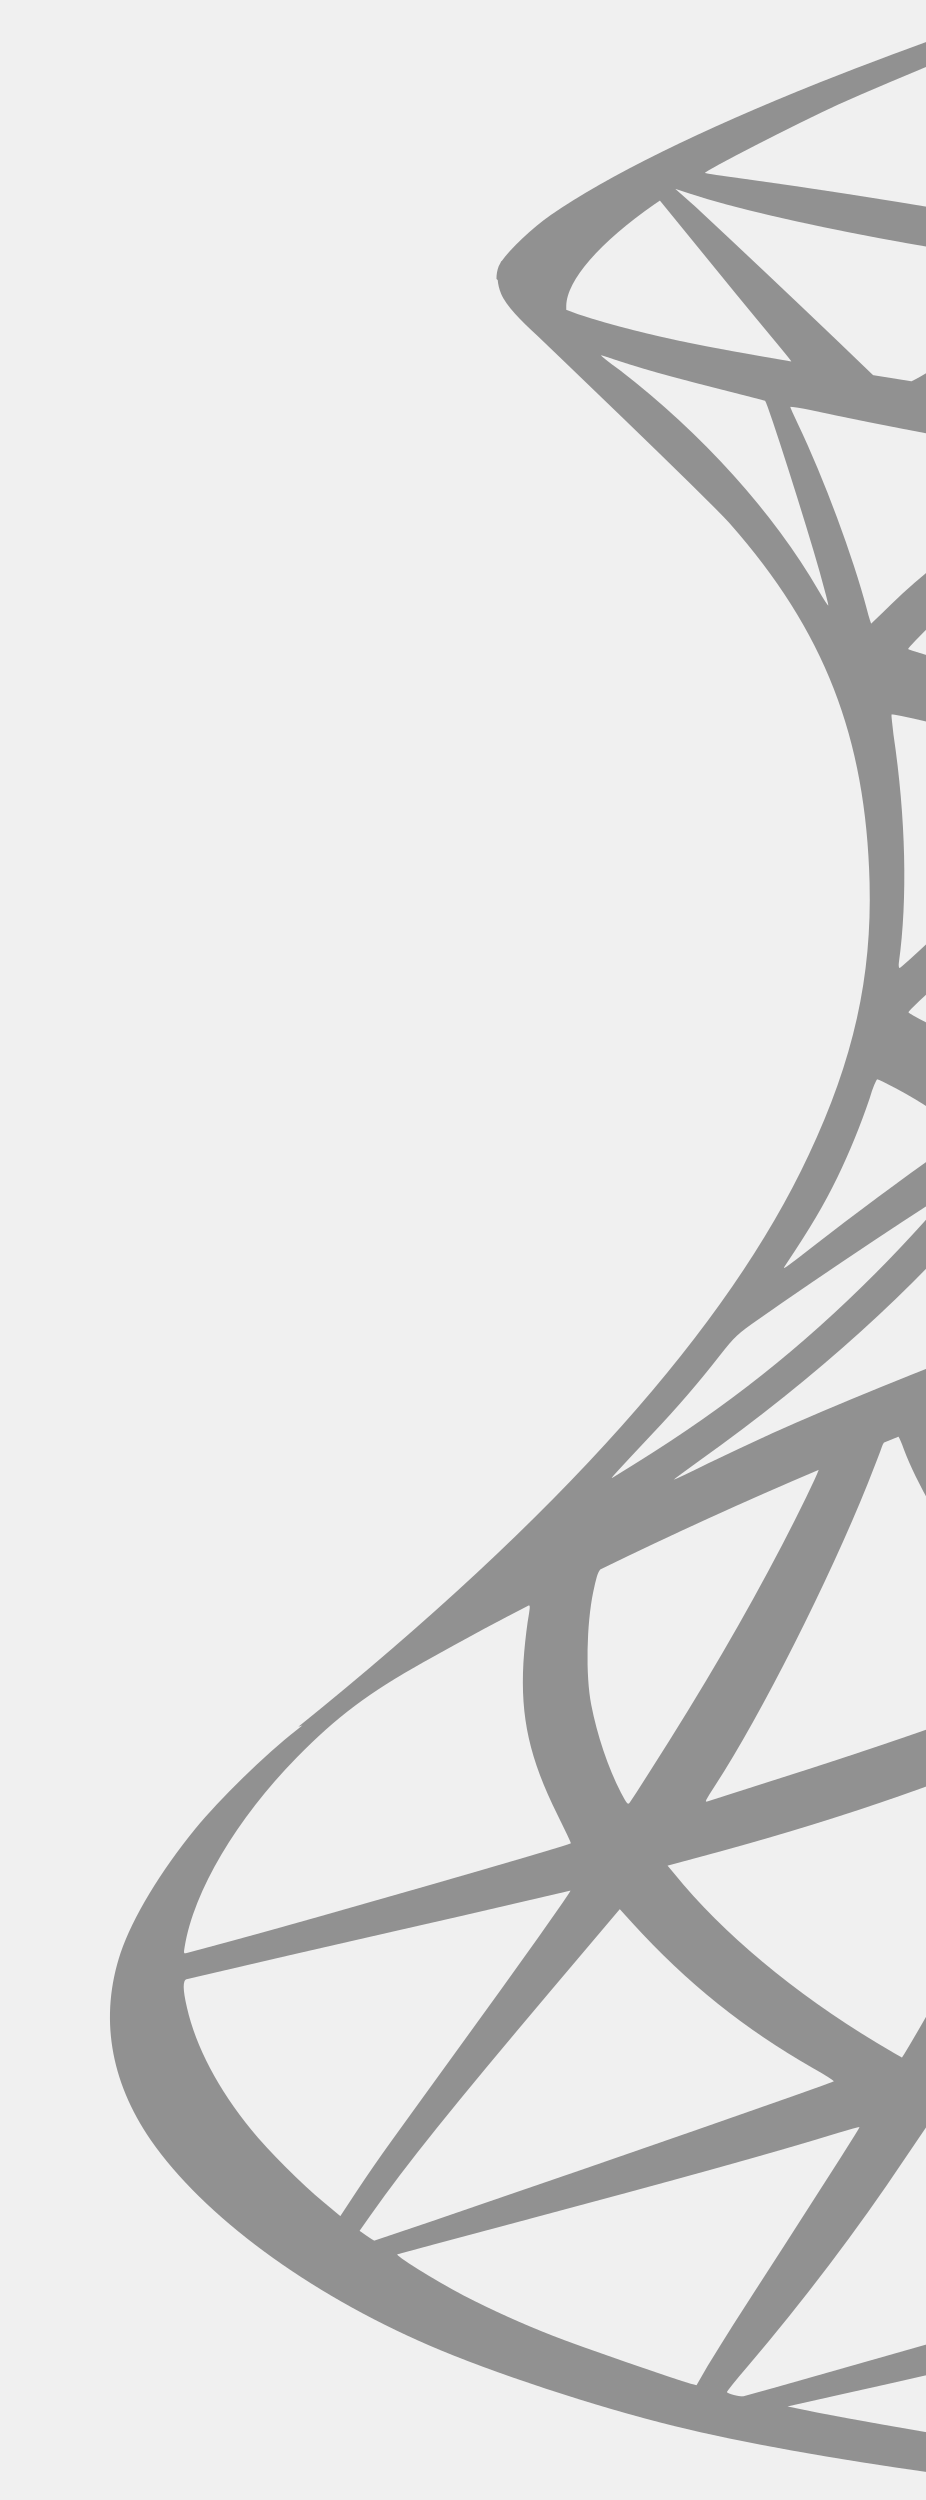
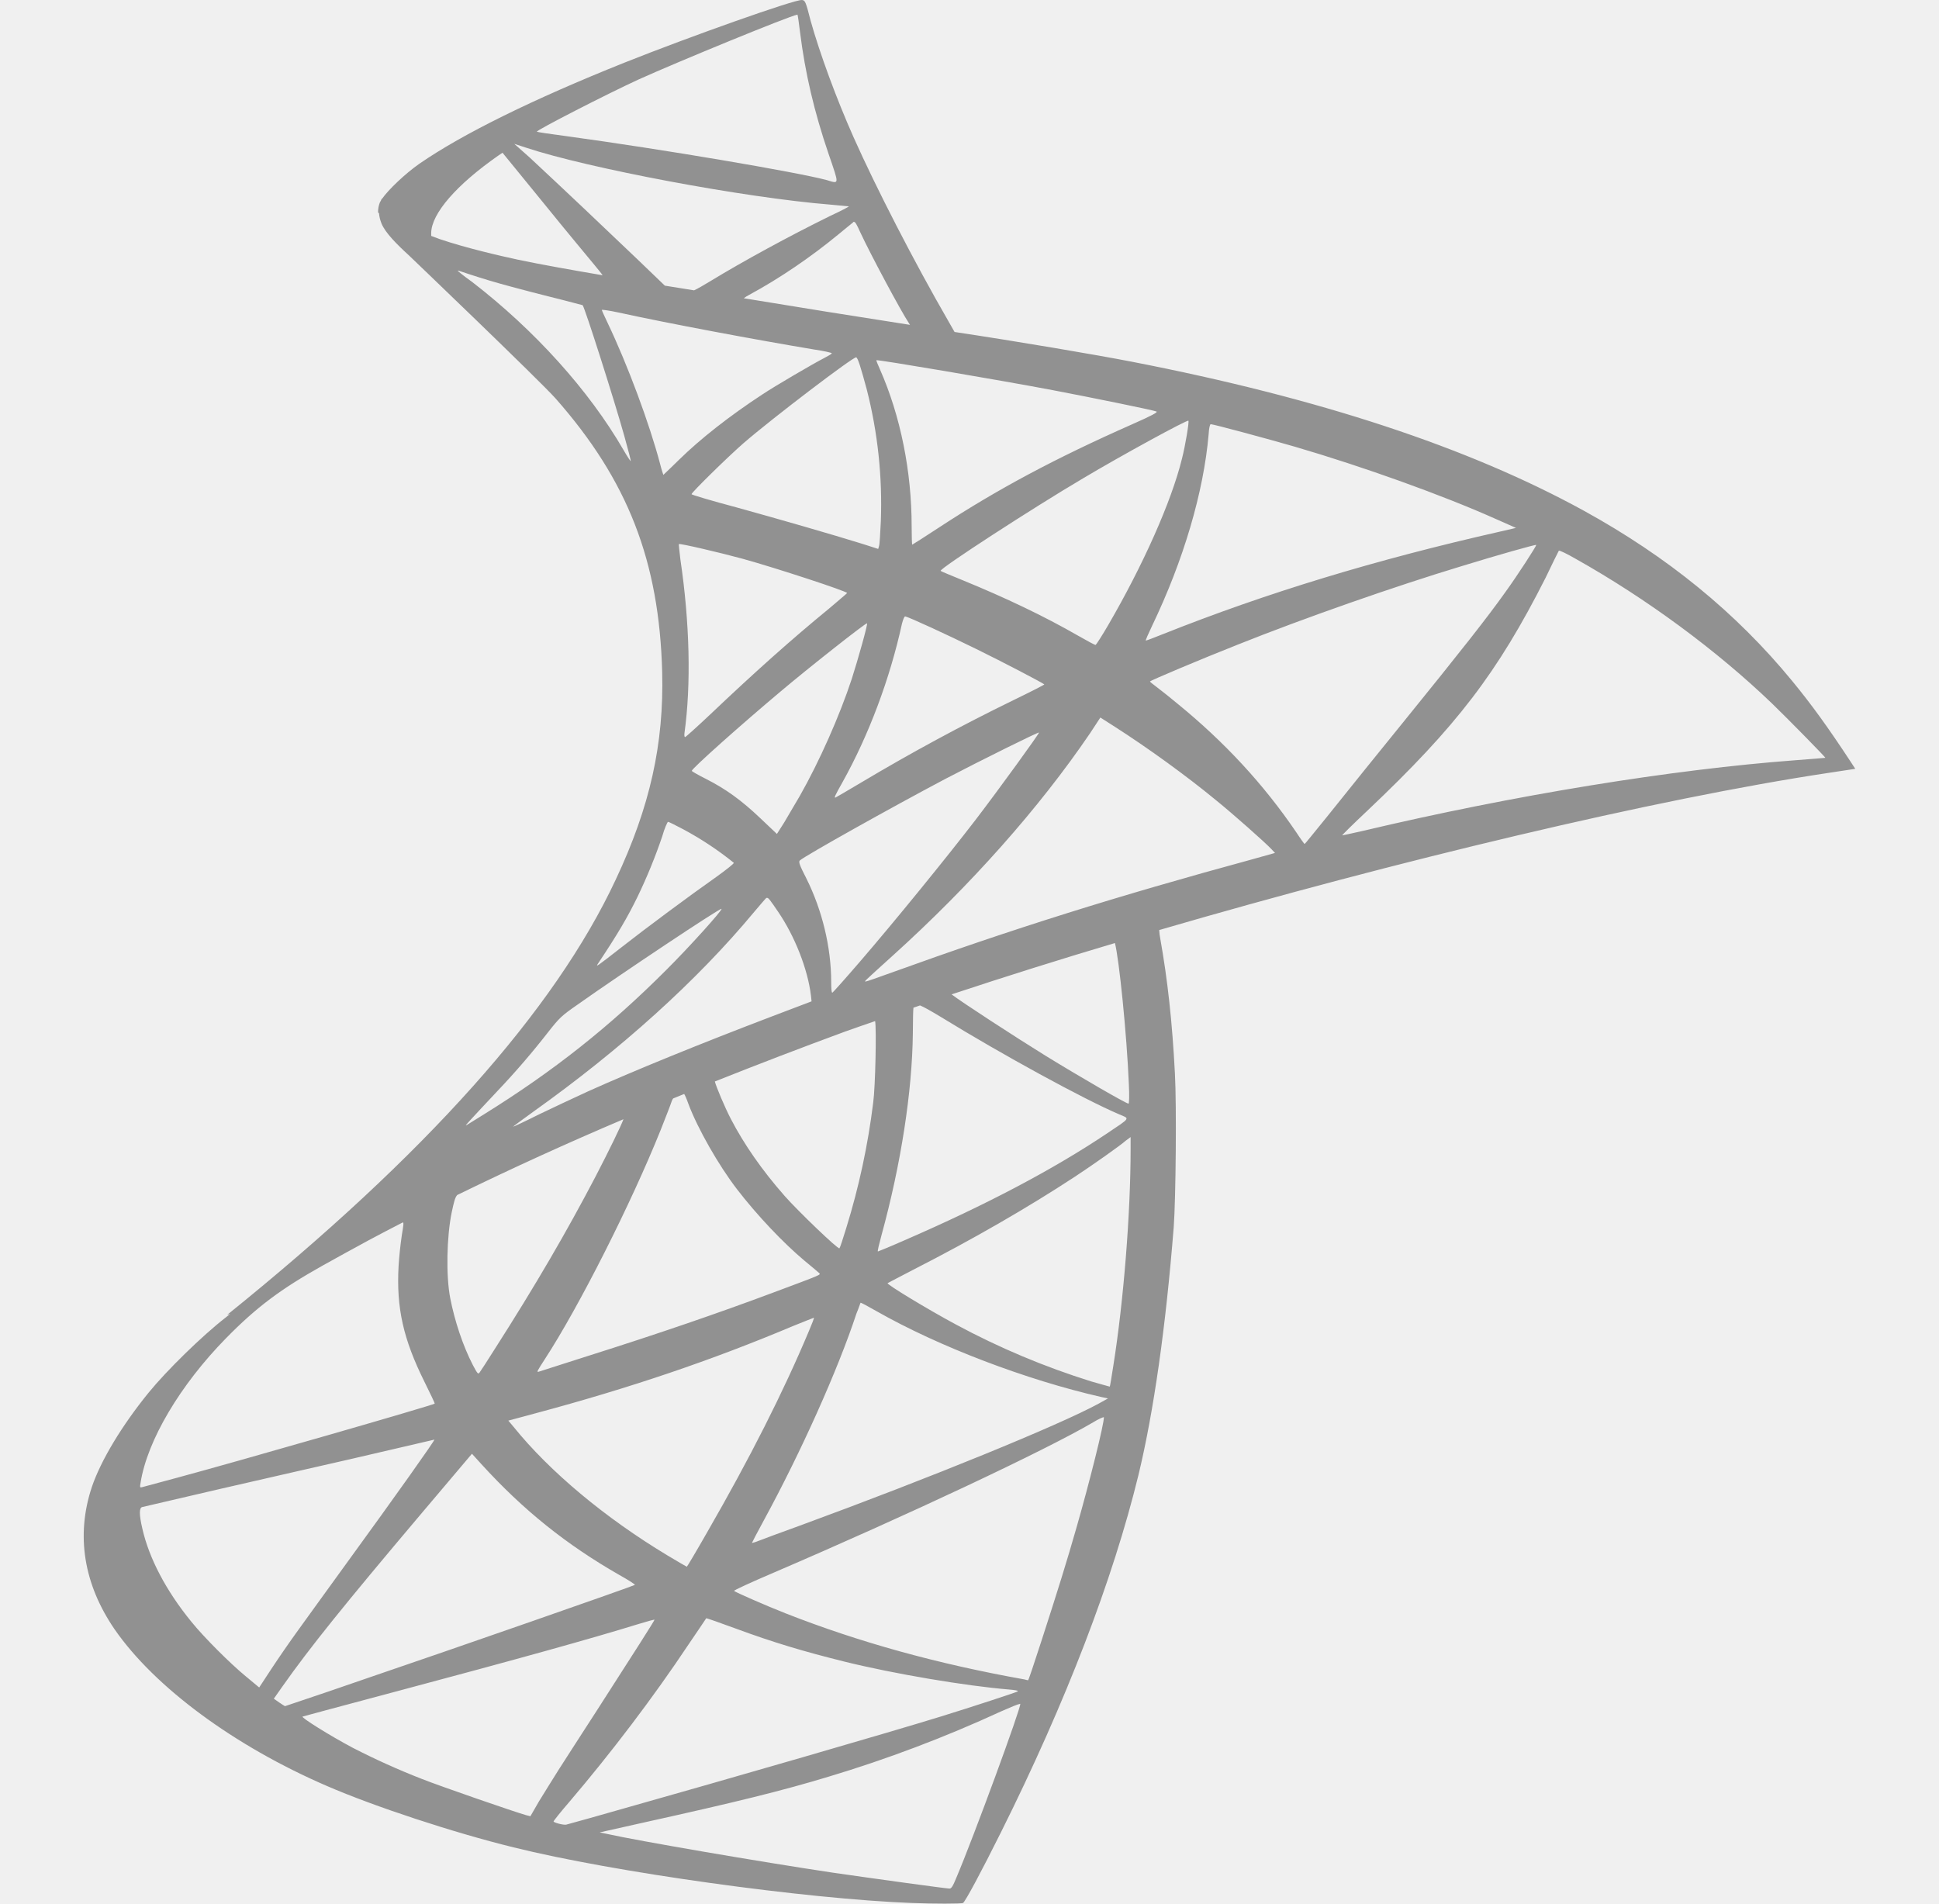
- <svg xmlns="http://www.w3.org/2000/svg" width="20" height="54" viewBox="0 0 20 54" fill="none">
-   <g clip-path="url(#clip0_15_41)">
-     <path d="M22.745 0V0.001C22.562 -0.024 19.606 1.022 17.7 1.782C15.127 2.812 13.13 3.793 11.898 4.643C11.5 4.92 11.015 5.381 10.834 5.643L10.831 5.634C10.819 5.654 10.81 5.675 10.801 5.696C10.792 5.713 10.779 5.732 10.773 5.747C10.739 5.836 10.722 5.93 10.724 6.025L10.751 6.051C10.758 6.138 10.779 6.236 10.823 6.344C10.932 6.605 11.248 6.924 11.606 7.251C11.606 7.251 15.311 10.798 15.761 11.305C17.808 13.627 18.7 15.915 18.783 19.07C18.833 21.097 18.441 22.88 17.467 24.948C15.735 28.658 12.081 32.754 6.444 37.298L6.53 37.27C6.491 37.3 6.441 37.343 6.403 37.372C5.729 37.895 4.729 38.876 4.221 39.498C3.463 40.429 2.865 41.418 2.606 42.179C2.148 43.552 2.373 44.941 3.255 46.224C4.388 47.859 6.644 49.528 9.275 50.663C10.616 51.244 12.871 51.988 14.57 52.404C17.392 53.107 22.854 53.867 25.859 53.981C26.466 54.006 27.282 54.006 27.316 53.981C27.382 53.941 27.849 53.067 28.39 51.98C30.238 48.277 31.57 44.803 32.294 41.835C32.727 40.037 33.068 37.642 33.293 34.806C33.351 34.012 33.376 31.356 33.327 30.457C33.251 28.986 33.119 27.792 32.911 26.624C32.895 26.544 32.885 26.463 32.88 26.382C39.574 24.43 46.961 22.661 51.867 21.924L52.625 21.809L52.508 21.629C51.842 20.615 51.385 19.986 50.835 19.316C49.236 17.371 47.297 15.793 44.924 14.486C41.661 12.695 37.44 11.297 32.095 10.259C31.087 10.063 28.874 9.687 27.076 9.417L26.908 9.122C25.926 7.422 24.844 5.314 24.211 3.892C23.72 2.788 23.253 1.513 22.995 0.597C22.854 0.041 22.838 0.008 22.745 0ZM22.612 0.417H22.621C22.629 0.425 22.662 0.655 22.695 0.924C22.837 2.068 23.095 3.172 23.503 4.366C23.811 5.264 23.811 5.216 23.453 5.109C22.604 4.881 18.8 4.235 16.044 3.859C15.602 3.802 15.228 3.745 15.228 3.736C15.195 3.703 17.217 2.666 18.108 2.257C19.248 1.742 22.379 0.458 22.612 0.417ZM14.586 4.08L14.911 4.186C16.677 4.774 21.113 5.609 23.561 5.805C23.836 5.829 24.069 5.854 24.077 5.854C24.085 5.862 23.853 5.984 23.553 6.123C22.371 6.704 21.071 7.414 20.172 7.962C19.968 8.087 19.781 8.193 19.688 8.236L18.858 8.103L18.074 7.349C17.062 6.381 16.044 5.419 15.019 4.463L14.586 4.08ZM14.254 4.333L15.427 5.772C16.069 6.565 16.718 7.341 16.859 7.513C16.984 7.665 17.075 7.776 17.093 7.808C16.261 7.666 15.371 7.51 14.686 7.365C14.187 7.258 13.23 7.038 12.48 6.785C12.403 6.755 12.315 6.723 12.231 6.692V6.606C12.24 6.057 12.947 5.24 14.145 4.406L14.254 4.333ZM24.211 6.294C24.218 6.291 24.223 6.291 24.228 6.295C24.261 6.295 24.302 6.368 24.401 6.588C24.685 7.201 25.568 8.853 25.785 9.172L25.812 9.215C24.239 8.971 22.666 8.719 21.096 8.46C21.146 8.424 21.2 8.391 21.255 8.362C22.13 7.888 23.012 7.284 23.795 6.638C23.986 6.483 24.16 6.336 24.194 6.312C24.198 6.304 24.204 6.298 24.211 6.294ZM12.979 7.675C12.988 7.668 13.121 7.717 13.296 7.774C13.695 7.906 14.097 8.025 14.503 8.133C14.868 8.232 15.235 8.327 15.602 8.419C16.101 8.542 16.518 8.657 16.526 8.657C16.585 8.714 17.425 11.354 17.709 12.368C17.817 12.752 17.9 13.079 17.892 13.079C17.884 13.087 17.792 12.948 17.683 12.76C16.709 11.077 15.169 9.368 13.387 7.994C13.154 7.831 12.979 7.684 12.979 7.675H12.979ZM17.067 8.78C17.067 8.796 17.067 8.788 17.076 8.788C17.118 8.788 17.301 8.812 17.526 8.861C18.941 9.172 21.48 9.646 23.103 9.916C23.378 9.957 23.594 10.006 23.594 10.022C23.594 10.039 23.495 10.096 23.37 10.161C23.095 10.3 21.988 10.946 21.621 11.191C20.697 11.796 19.865 12.449 19.265 13.038C19.117 13.184 18.967 13.328 18.816 13.471C18.816 13.471 18.766 13.332 18.724 13.16C18.424 12.024 17.8 10.341 17.233 9.155C17.142 8.967 17.067 8.796 17.067 8.78ZM24.286 10.136C24.335 10.153 24.419 10.431 24.585 11.044C24.898 12.267 25.032 13.527 24.985 14.787C24.968 15.13 24.951 15.45 24.934 15.491L24.91 15.571L24.477 15.432C23.586 15.155 22.138 14.738 20.898 14.395C20.19 14.207 19.615 14.035 19.615 14.019C19.615 13.97 20.648 12.956 21.089 12.572C21.93 11.845 24.21 10.112 24.286 10.136ZM24.86 10.218C24.884 10.194 28.307 10.773 29.864 11.068C31.022 11.289 32.703 11.632 32.803 11.673C32.853 11.69 32.678 11.787 32.12 12.033C29.922 13.005 28.29 13.88 26.666 14.943C26.242 15.221 25.884 15.45 25.876 15.45C25.867 15.45 25.859 15.212 25.859 14.926C25.859 13.373 25.544 11.804 24.96 10.48C24.902 10.349 24.851 10.226 24.86 10.218ZM33.709 11.934C33.734 11.959 33.626 12.622 33.526 13.014C33.226 14.232 32.419 16.039 31.429 17.739C31.254 18.041 31.095 18.286 31.078 18.294C31.062 18.302 30.839 18.179 30.58 18.032C29.614 17.476 28.515 16.954 27.316 16.463C26.983 16.324 26.691 16.21 26.683 16.193C26.625 16.144 29.306 14.403 30.721 13.569C31.845 12.899 33.677 11.902 33.709 11.934ZM34.343 12.033C34.418 12.033 35.933 12.441 36.724 12.67C38.68 13.242 40.928 14.052 42.393 14.706L43.001 14.975L42.577 15.073C38.998 15.882 35.933 16.815 32.977 17.992C32.735 18.09 32.519 18.171 32.502 18.171C32.486 18.171 32.57 17.984 32.678 17.755C33.569 15.899 34.142 13.962 34.284 12.31C34.292 12.155 34.318 12.033 34.343 12.033ZM19.257 15.433C19.282 15.409 20.439 15.679 21.064 15.85C22.013 16.112 24.028 16.774 24.028 16.822C24.028 16.831 23.802 17.019 23.536 17.247C22.445 18.139 21.396 19.079 20.139 20.272C19.765 20.624 19.449 20.909 19.432 20.909C19.415 20.909 19.407 20.861 19.415 20.796C19.606 19.422 19.565 17.657 19.299 15.867C19.273 15.638 19.249 15.441 19.257 15.433ZM43.575 15.458C43.592 15.474 43.043 16.324 42.692 16.806C42.193 17.509 41.461 18.441 39.804 20.485C39.074 21.384 38.347 22.286 37.623 23.19C37.29 23.599 37.015 23.942 37.006 23.942C36.998 23.942 36.89 23.795 36.773 23.615C35.841 22.242 34.725 21.041 33.401 19.962C33.2 19.794 32.995 19.63 32.786 19.471C32.694 19.405 32.619 19.34 32.619 19.332C32.619 19.308 34.034 18.711 35.108 18.286C36.99 17.534 39.553 16.635 41.477 16.054C42.484 15.744 43.559 15.441 43.575 15.458ZM44.217 15.621C44.25 15.613 44.45 15.711 44.691 15.85C46.714 16.986 48.696 18.45 50.261 19.953C50.702 20.379 51.792 21.489 51.776 21.497C51.776 21.497 51.393 21.531 50.943 21.564C47.438 21.825 42.951 22.552 38.639 23.574C38.347 23.639 38.089 23.697 38.072 23.697C38.056 23.697 38.38 23.378 38.788 22.994C41.319 20.599 42.476 19.087 43.841 16.389C44.033 15.989 44.2 15.646 44.217 15.621ZM25.676 17.485C25.792 17.509 26.874 18.008 27.69 18.409C28.44 18.776 29.564 19.364 29.622 19.414C29.631 19.422 29.231 19.626 28.74 19.864C27.272 20.58 25.836 21.357 24.435 22.193C24.035 22.43 23.703 22.626 23.695 22.626C23.661 22.626 23.67 22.593 23.894 22.193C24.644 20.853 25.244 19.251 25.585 17.689C25.618 17.567 25.651 17.485 25.676 17.485ZM24.593 17.681C24.619 17.705 24.336 18.711 24.16 19.259C23.819 20.296 23.245 21.596 22.687 22.577C22.553 22.806 22.354 23.142 22.245 23.329L22.037 23.656L21.572 23.215C21.03 22.7 20.589 22.381 20.023 22.094C19.798 21.98 19.623 21.882 19.623 21.866C19.623 21.8 21.047 20.534 22.138 19.618C22.92 18.956 24.569 17.656 24.593 17.681ZM31.212 20.354L31.621 20.615C32.553 21.212 33.651 22.005 34.492 22.699C34.967 23.083 35.882 23.893 36.066 24.089L36.166 24.195L35.491 24.384C31.678 25.422 28.731 26.345 25.293 27.588C24.909 27.727 24.585 27.841 24.56 27.841C24.51 27.841 24.468 27.881 25.326 27.105C27.524 25.119 29.473 22.929 30.922 20.796L31.212 20.354ZM29.472 20.779C29.489 20.796 28.349 22.372 27.666 23.264C26.85 24.326 25.401 26.108 24.401 27.269C23.985 27.751 23.628 28.151 23.611 28.159C23.586 28.168 23.577 28.045 23.577 27.857C23.577 26.868 23.32 25.814 22.87 24.915C22.679 24.539 22.646 24.449 22.688 24.408C22.846 24.269 25.268 22.913 26.799 22.103C27.832 21.563 29.448 20.763 29.472 20.779ZM18.949 23.313C18.974 23.313 19.165 23.411 19.382 23.525C19.889 23.797 20.368 24.114 20.814 24.474C20.831 24.49 20.614 24.662 20.331 24.866C19.54 25.422 18.342 26.313 17.642 26.861C16.909 27.433 16.884 27.449 16.967 27.326C17.517 26.501 17.792 26.035 18.084 25.438C18.352 24.883 18.585 24.312 18.783 23.729C18.849 23.493 18.932 23.313 18.949 23.313ZM21.755 25.47C21.797 25.462 21.846 25.536 22.071 25.863C22.545 26.558 22.912 27.49 23.003 28.242L23.02 28.405L21.88 28.838C19.84 29.615 17.958 30.383 16.685 30.956C16.219 31.17 15.756 31.388 15.294 31.609C14.886 31.814 14.553 31.969 14.553 31.961C14.553 31.953 14.811 31.765 15.127 31.536C17.617 29.762 19.773 27.817 21.389 25.872C21.563 25.667 21.721 25.479 21.738 25.471L21.755 25.47ZM20.465 25.781V25.782C20.498 25.814 19.549 26.868 18.899 27.514C17.292 29.124 15.702 30.383 13.729 31.609C13.479 31.765 13.255 31.904 13.23 31.919C13.172 31.952 13.246 31.87 14.112 30.947C14.62 30.412 15.101 29.853 15.553 29.272C15.869 28.871 15.927 28.814 16.385 28.496C17.609 27.629 20.432 25.748 20.465 25.781ZM31.625 26.751C31.743 27.197 31.96 29.335 32.02 30.751C32.037 31.086 32.028 31.307 32.011 31.307C31.945 31.307 30.604 30.531 29.648 29.942C28.818 29.429 27.25 28.409 26.992 28.207C28.529 27.698 30.073 27.212 31.625 26.751ZM26.097 28.52C26.206 28.566 26.369 28.655 26.7 28.855C28.415 29.91 30.747 31.185 31.746 31.61C32.053 31.741 32.086 31.691 31.379 32.166C29.864 33.179 27.974 34.176 25.66 35.181C25.251 35.361 24.91 35.5 24.902 35.5C24.884 35.5 24.935 35.295 25.001 35.05C25.559 33.015 25.876 30.956 25.893 29.305C25.897 28.892 25.899 28.689 25.91 28.585L26.097 28.52ZM24.823 28.965C24.863 29.166 24.832 30.807 24.768 31.282C24.619 32.487 24.363 33.677 24.003 34.838C23.911 35.141 23.827 35.395 23.811 35.41C23.777 35.451 22.637 34.356 22.262 33.931C21.613 33.195 21.105 32.46 20.731 31.741C20.557 31.407 20.306 30.81 20.277 30.678C21.502 30.19 22.732 29.719 23.969 29.263C24.234 29.165 24.546 29.063 24.823 28.965ZM19.407 31.032C19.427 31.061 19.477 31.17 19.524 31.307C19.79 32.018 20.389 33.064 20.905 33.734C21.471 34.47 22.213 35.255 22.829 35.77C23.029 35.933 23.211 36.089 23.237 36.113C23.286 36.163 23.303 36.154 21.946 36.661C20.373 37.25 18.658 37.838 16.693 38.459C16.223 38.608 15.754 38.758 15.286 38.909C15.21 38.934 15.237 38.892 15.453 38.557C16.427 37.062 17.908 34.128 18.741 32.051C18.883 31.691 19.024 31.331 19.049 31.25C19.061 31.209 19.077 31.186 19.093 31.16L19.407 31.032ZM17.684 31.749C17.627 31.914 17.266 32.657 16.893 33.374C16.085 34.92 15.203 36.44 14.021 38.288C13.82 38.606 13.63 38.901 13.604 38.933C13.563 38.99 13.546 38.974 13.412 38.721C13.129 38.173 12.897 37.471 12.771 36.825C12.646 36.187 12.671 35.075 12.813 34.389C12.878 34.086 12.906 33.972 12.968 33.899C14.52 33.141 16.093 32.424 17.684 31.749V31.749ZM32.07 32.255V32.598C32.07 34.421 31.87 36.922 31.578 38.745C31.529 39.064 31.487 39.326 31.479 39.334C31.479 39.334 31.237 39.269 30.954 39.187C29.628 38.773 28.345 38.234 27.125 37.577C26.317 37.144 25.144 36.432 25.177 36.399C25.185 36.391 25.535 36.212 25.942 35.999C27.574 35.165 29.139 34.266 30.497 33.374C31.005 33.04 31.77 32.501 31.936 32.354L32.07 32.255ZM11.424 34.676C11.456 34.677 11.446 34.744 11.397 35.035C11.356 35.325 11.325 35.616 11.306 35.908C11.239 37.102 11.439 37.986 12.039 39.195C12.205 39.53 12.338 39.808 12.33 39.816C12.272 39.865 6.76 41.451 5.029 41.917C4.513 42.056 4.063 42.178 4.03 42.186C3.971 42.203 3.963 42.195 3.988 42.056C4.18 40.854 5.112 39.285 6.411 37.961C7.277 37.078 7.968 36.563 9.15 35.901C9.545 35.68 10.037 35.41 10.463 35.179C10.78 35.01 11.101 34.842 11.424 34.676ZM24.41 36.955H24.41C24.419 36.947 24.618 37.053 24.86 37.192C26.641 38.206 29.122 39.146 31.237 39.628L31.428 39.669L31.162 39.817C30.055 40.421 26.416 41.909 22.695 43.274C22.154 43.47 21.622 43.666 21.522 43.707C21.422 43.748 21.33 43.773 21.33 43.764C21.33 43.756 21.48 43.47 21.671 43.118C22.712 41.205 23.761 38.876 24.294 37.258C24.361 37.103 24.401 36.964 24.41 36.955ZM23.086 37.38H23.087C23.096 37.388 23.029 37.56 22.945 37.757C22.221 39.481 21.272 41.361 20.056 43.47C19.748 44.01 19.49 44.443 19.482 44.443C19.474 44.443 19.224 44.295 18.923 44.116C17.159 43.053 15.593 41.745 14.57 40.478L14.419 40.298L15.177 40.094C17.891 39.367 20.198 38.582 22.487 37.618C22.812 37.487 23.078 37.38 23.086 37.38ZM31.312 40.2C31.32 40.389 30.896 42.072 30.546 43.29C30.255 44.312 30.005 45.113 29.547 46.527C29.347 47.149 29.173 47.663 29.164 47.663C29.155 47.663 29.106 47.655 29.056 47.639C26.583 47.198 24.369 46.584 22.287 45.767C21.705 45.538 20.872 45.17 20.822 45.129C20.806 45.113 21.305 44.884 21.938 44.614C25.726 42.988 29.655 41.14 31.005 40.348C31.163 40.249 31.287 40.2 31.312 40.2ZM12.322 40.837C12.339 40.854 11.281 42.35 9.8 44.386C9.283 45.097 8.684 45.93 8.459 46.24C8.199 46.6 7.946 46.966 7.701 47.336L7.351 47.868L6.977 47.556C6.536 47.196 5.77 46.429 5.429 46.004C4.713 45.129 4.229 44.205 4.038 43.363C3.946 42.971 3.946 42.775 4.03 42.751C5.505 42.405 6.982 42.064 8.46 41.728C9.454 41.504 10.447 41.275 11.44 41.042C11.922 40.928 12.314 40.837 12.322 40.837ZM13.387 41.238L13.654 41.532C14.853 42.849 16.076 43.821 17.558 44.671C17.825 44.819 18.025 44.949 18.008 44.958C17.95 44.998 12.863 46.772 10.507 47.573C9.701 47.853 8.894 48.128 8.084 48.398C8.076 48.398 8.001 48.349 7.918 48.292L7.767 48.186L8.009 47.842C8.791 46.731 9.774 45.513 11.914 42.979L13.387 41.238ZM20.032 45.905C20.04 45.897 20.405 46.027 20.856 46.192C21.938 46.592 22.795 46.846 23.944 47.132C25.359 47.483 27.408 47.826 28.615 47.925C28.799 47.941 28.898 47.957 28.865 47.981C28.806 48.014 27.582 48.415 26.683 48.693C25.251 49.135 20.881 50.401 17.317 51.407C16.899 51.527 16.48 51.644 16.06 51.759C15.977 51.775 15.702 51.7 15.702 51.668C15.702 51.652 15.902 51.399 16.143 51.121C17.342 49.715 18.533 48.145 19.524 46.657C19.799 46.248 20.032 45.913 20.032 45.905ZM18.566 45.946H18.566C18.575 45.955 17.983 46.886 16.951 48.488C16.51 49.167 16.018 49.936 15.844 50.205C15.677 50.467 15.427 50.876 15.285 51.104L15.045 51.521L14.92 51.489C14.62 51.406 12.513 50.679 11.955 50.458C11.294 50.2 10.647 49.908 10.016 49.584C9.35 49.232 8.518 48.709 8.584 48.693C8.601 48.684 9.741 48.382 11.115 48.014C14.761 47.042 16.784 46.478 18.108 46.069C18.349 45.995 18.557 45.938 18.566 45.946ZM28.931 48.333H28.94C28.973 48.415 27.624 52.093 27.132 53.253C27.025 53.515 26.983 53.581 26.924 53.572C26.782 53.564 24.827 53.295 23.636 53.123C21.563 52.813 18.082 52.216 17.209 52.02L17.01 51.979L18.25 51.701C20.914 51.112 22.196 50.794 23.495 50.401C25.172 49.898 26.811 49.277 28.399 48.545C28.657 48.431 28.872 48.341 28.931 48.333V48.333Z" fill="#919191" />
+ <svg xmlns="http://www.w3.org/2000/svg" width="55" height="54" viewBox="0 0 55 54" fill="none">
+   <g clip-path="url(#clip0_108_59)">
+     <path d="M22.745 0V0.001C22.562 -0.024 19.606 1.022 17.7 1.782C15.127 2.812 13.13 3.793 11.898 4.643C11.5 4.92 11.015 5.381 10.834 5.643L10.831 5.634C10.819 5.654 10.81 5.675 10.802 5.696C10.792 5.713 10.779 5.732 10.773 5.747C10.739 5.836 10.722 5.93 10.724 6.025L10.751 6.051C10.758 6.138 10.779 6.236 10.823 6.344C10.932 6.605 11.248 6.924 11.606 7.251C11.606 7.251 15.311 10.798 15.761 11.305C17.808 13.627 18.7 15.915 18.783 19.07C18.833 21.097 18.441 22.88 17.467 24.948C15.735 28.658 12.081 32.754 6.444 37.298L6.53 37.27C6.491 37.3 6.441 37.343 6.403 37.372C5.729 37.895 4.729 38.876 4.221 39.498C3.463 40.429 2.865 41.418 2.606 42.179C2.148 43.552 2.373 44.941 3.255 46.224C4.388 47.859 6.644 49.528 9.275 50.663C10.616 51.244 12.871 51.988 14.57 52.404C17.392 53.107 22.854 53.867 25.859 53.981C26.467 54.006 27.282 54.006 27.316 53.981C27.382 53.941 27.849 53.067 28.39 51.98C30.238 48.277 31.57 44.803 32.294 41.835C32.727 40.037 33.068 37.642 33.293 34.806C33.352 34.012 33.376 31.356 33.327 30.457C33.251 28.986 33.119 27.792 32.911 26.624C32.895 26.544 32.885 26.463 32.881 26.382C39.574 24.43 46.961 22.661 51.867 21.924L52.625 21.809L52.508 21.629C51.842 20.615 51.385 19.986 50.835 19.316C49.237 17.371 47.297 15.793 44.924 14.486C41.661 12.695 37.44 11.297 32.095 10.259C31.087 10.063 28.874 9.687 27.076 9.417L26.908 9.122C25.926 7.422 24.844 5.314 24.211 3.892C23.72 2.788 23.253 1.513 22.996 0.597C22.854 0.041 22.838 0.008 22.745 0ZM22.612 0.417H22.621C22.629 0.425 22.662 0.655 22.695 0.924C22.837 2.068 23.095 3.172 23.503 4.366C23.811 5.264 23.811 5.216 23.453 5.109C22.604 4.881 18.8 4.235 16.044 3.859C15.602 3.802 15.228 3.745 15.228 3.736C15.195 3.703 17.217 2.666 18.108 2.257C19.248 1.742 22.379 0.458 22.612 0.417ZM14.587 4.08L14.912 4.186C16.677 4.774 21.114 5.609 23.561 5.805C23.836 5.829 24.069 5.854 24.077 5.854C24.085 5.862 23.853 5.984 23.553 6.123C22.371 6.704 21.072 7.414 20.172 7.962C19.968 8.087 19.781 8.193 19.688 8.236L18.858 8.103L18.074 7.349C17.062 6.381 16.044 5.419 15.019 4.463L14.587 4.08ZM14.254 4.333L15.428 5.772C16.069 6.565 16.718 7.341 16.859 7.513C16.984 7.665 17.075 7.776 17.093 7.808C16.261 7.666 15.371 7.51 14.686 7.365C14.187 7.258 13.23 7.038 12.48 6.785C12.403 6.755 12.315 6.723 12.231 6.692V6.606C12.24 6.057 12.947 5.24 14.145 4.406L14.254 4.333ZM24.211 6.294C24.218 6.291 24.223 6.291 24.228 6.295C24.261 6.295 24.302 6.368 24.401 6.588C24.685 7.201 25.568 8.853 25.785 9.172L25.812 9.215C24.239 8.971 22.666 8.719 21.096 8.46C21.146 8.424 21.2 8.391 21.255 8.362C22.13 7.888 23.012 7.284 23.795 6.638C23.986 6.483 24.16 6.336 24.194 6.312C24.198 6.304 24.204 6.298 24.211 6.294ZM12.98 7.675C12.988 7.668 13.121 7.717 13.296 7.774C13.695 7.906 14.097 8.025 14.503 8.133C14.869 8.232 15.235 8.327 15.602 8.419C16.101 8.542 16.518 8.657 16.526 8.657C16.585 8.714 17.426 11.354 17.709 12.368C17.817 12.752 17.9 13.079 17.892 13.079C17.884 13.087 17.792 12.948 17.683 12.76C16.709 11.077 15.169 9.368 13.387 7.994C13.155 7.831 12.979 7.684 12.979 7.675H12.98ZM17.067 8.78C17.067 8.796 17.067 8.788 17.076 8.788C17.118 8.788 17.301 8.812 17.526 8.861C18.941 9.172 21.48 9.646 23.103 9.916C23.378 9.957 23.594 10.006 23.594 10.022C23.594 10.039 23.495 10.096 23.37 10.161C23.095 10.3 21.988 10.946 21.621 11.191C20.697 11.796 19.865 12.449 19.265 13.038C19.117 13.184 18.967 13.328 18.816 13.471C18.816 13.471 18.766 13.332 18.724 13.16C18.425 12.024 17.8 10.341 17.233 9.155C17.142 8.967 17.067 8.796 17.067 8.78ZM24.286 10.136C24.335 10.153 24.419 10.431 24.585 11.044C24.898 12.267 25.032 13.527 24.985 14.787C24.968 15.13 24.951 15.45 24.934 15.491L24.91 15.571L24.477 15.432C23.586 15.155 22.138 14.738 20.898 14.395C20.19 14.207 19.615 14.035 19.615 14.019C19.615 13.97 20.648 12.956 21.089 12.572C21.93 11.845 24.21 10.112 24.286 10.136ZM24.86 10.218C24.884 10.194 28.307 10.773 29.864 11.068C31.022 11.289 32.703 11.632 32.803 11.673C32.853 11.69 32.678 11.787 32.12 12.033C29.922 13.005 28.29 13.88 26.666 14.943C26.242 15.221 25.884 15.45 25.876 15.45C25.867 15.45 25.859 15.212 25.859 14.926C25.859 13.373 25.544 11.804 24.961 10.48C24.902 10.349 24.851 10.226 24.86 10.218ZM33.709 11.934C33.734 11.959 33.627 12.622 33.526 13.014C33.227 14.232 32.419 16.039 31.43 17.739C31.254 18.041 31.095 18.286 31.078 18.294C31.062 18.302 30.839 18.179 30.58 18.032C29.614 17.476 28.515 16.954 27.316 16.463C26.983 16.324 26.691 16.21 26.683 16.193C26.625 16.144 29.306 14.403 30.721 13.569C31.845 12.899 33.677 11.902 33.709 11.934ZM34.343 12.033C34.418 12.033 35.933 12.441 36.724 12.67C38.681 13.242 40.928 14.052 42.393 14.706L43.001 14.975L42.577 15.073C38.998 15.882 35.933 16.815 32.977 17.992C32.735 18.09 32.519 18.171 32.502 18.171C32.486 18.171 32.57 17.984 32.678 17.755C33.569 15.899 34.142 13.962 34.284 12.31C34.292 12.155 34.318 12.033 34.343 12.033ZM19.257 15.433C19.282 15.409 20.439 15.679 21.064 15.85C22.013 16.112 24.028 16.774 24.028 16.822C24.028 16.831 23.802 17.019 23.536 17.247C22.446 18.139 21.396 19.079 20.139 20.272C19.765 20.624 19.449 20.909 19.432 20.909C19.415 20.909 19.407 20.861 19.415 20.796C19.606 19.422 19.565 17.657 19.299 15.867C19.273 15.638 19.249 15.441 19.257 15.433ZM43.575 15.458C43.592 15.474 43.043 16.324 42.693 16.806C42.193 17.509 41.461 18.441 39.804 20.485C39.074 21.384 38.347 22.286 37.623 23.19C37.29 23.599 37.015 23.942 37.006 23.942C36.998 23.942 36.89 23.795 36.773 23.615C35.841 22.242 34.725 21.041 33.401 19.962C33.2 19.794 32.995 19.63 32.786 19.471C32.694 19.405 32.619 19.34 32.619 19.332C32.619 19.308 34.034 18.711 35.108 18.286C36.99 17.534 39.554 16.635 41.477 16.054C42.484 15.744 43.559 15.441 43.575 15.458ZM44.217 15.621C44.25 15.613 44.45 15.711 44.691 15.85C46.714 16.986 48.696 18.45 50.261 19.953C50.702 20.379 51.792 21.489 51.776 21.497C51.776 21.497 51.393 21.531 50.943 21.564C47.438 21.825 42.951 22.552 38.639 23.574C38.347 23.639 38.089 23.697 38.072 23.697C38.056 23.697 38.38 23.378 38.788 22.994C41.319 20.599 42.476 19.087 43.841 16.389C44.033 15.989 44.2 15.646 44.217 15.621ZM25.676 17.485C25.792 17.509 26.874 18.008 27.69 18.409C28.44 18.776 29.564 19.364 29.622 19.414C29.631 19.422 29.231 19.626 28.74 19.864C27.272 20.58 25.836 21.357 24.435 22.193C24.035 22.43 23.703 22.626 23.695 22.626C23.661 22.626 23.67 22.593 23.895 22.193C24.644 20.853 25.244 19.251 25.585 17.689C25.618 17.567 25.651 17.485 25.676 17.485ZM24.594 17.681C24.619 17.705 24.336 18.711 24.16 19.259C23.819 20.296 23.245 21.596 22.687 22.577C22.553 22.806 22.354 23.142 22.245 23.329L22.037 23.656L21.572 23.215C21.03 22.7 20.589 22.381 20.023 22.094C19.798 21.98 19.623 21.882 19.623 21.866C19.623 21.8 21.047 20.534 22.138 19.618C22.92 18.956 24.569 17.656 24.594 17.681ZM31.212 20.354L31.621 20.615C32.553 21.212 33.651 22.005 34.492 22.699C34.967 23.083 35.882 23.893 36.066 24.089L36.166 24.195L35.491 24.384C31.678 25.422 28.731 26.345 25.293 27.588C24.909 27.727 24.585 27.841 24.56 27.841C24.51 27.841 24.469 27.881 25.326 27.105C27.524 25.119 29.473 22.929 30.922 20.796L31.212 20.354ZM29.472 20.779C29.489 20.796 28.349 22.372 27.666 23.264C26.85 24.326 25.401 26.108 24.401 27.269C23.986 27.751 23.628 28.151 23.611 28.159C23.586 28.168 23.577 28.045 23.577 27.857C23.577 26.868 23.32 25.814 22.871 24.915C22.679 24.539 22.646 24.449 22.688 24.408C22.846 24.269 25.268 22.913 26.799 22.103C27.832 21.563 29.448 20.763 29.472 20.779ZM18.949 23.313C18.974 23.313 19.165 23.411 19.382 23.525C19.889 23.797 20.368 24.114 20.814 24.474C20.831 24.49 20.614 24.662 20.331 24.866C19.541 25.422 18.342 26.313 17.642 26.861C16.91 27.433 16.885 27.449 16.968 27.326C17.517 26.501 17.793 26.035 18.084 25.438C18.352 24.883 18.585 24.312 18.783 23.729C18.849 23.493 18.933 23.313 18.949 23.313ZM21.755 25.47C21.797 25.462 21.847 25.536 22.071 25.863C22.545 26.558 22.912 27.49 23.003 28.242L23.02 28.405L21.88 28.838C19.84 29.615 17.958 30.383 16.685 30.956C16.219 31.17 15.756 31.388 15.294 31.609C14.886 31.814 14.553 31.969 14.553 31.961C14.553 31.953 14.811 31.765 15.127 31.536C17.617 29.762 19.773 27.817 21.389 25.872C21.563 25.667 21.722 25.479 21.738 25.471L21.755 25.47ZM20.465 25.781V25.782C20.498 25.814 19.549 26.868 18.899 27.514C17.292 29.124 15.702 30.383 13.729 31.609C13.479 31.765 13.255 31.904 13.23 31.919C13.172 31.952 13.246 31.87 14.112 30.947C14.62 30.412 15.101 29.853 15.553 29.272C15.869 28.871 15.927 28.814 16.385 28.496C17.61 27.629 20.432 25.748 20.465 25.781ZM31.625 26.751C31.743 27.197 31.961 29.335 32.02 30.751C32.037 31.086 32.028 31.307 32.011 31.307C31.945 31.307 30.605 30.531 29.648 29.942C28.818 29.429 27.25 28.409 26.992 28.207C28.529 27.698 30.073 27.212 31.625 26.751ZM26.097 28.52C26.206 28.566 26.369 28.655 26.7 28.855C28.415 29.91 30.747 31.185 31.746 31.61C32.053 31.741 32.087 31.691 31.379 32.166C29.864 33.179 27.974 34.176 25.66 35.181C25.252 35.361 24.91 35.5 24.902 35.5C24.884 35.5 24.935 35.295 25.001 35.05C25.559 33.015 25.876 30.956 25.893 29.305C25.897 28.892 25.899 28.689 25.91 28.585L26.097 28.52ZM24.823 28.965C24.863 29.166 24.832 30.807 24.768 31.282C24.619 32.487 24.363 33.677 24.003 34.838C23.911 35.141 23.827 35.395 23.811 35.41C23.777 35.451 22.637 34.356 22.262 33.931C21.613 33.195 21.105 32.46 20.731 31.741C20.557 31.407 20.307 30.81 20.277 30.678C21.502 30.19 22.732 29.719 23.969 29.263C24.234 29.165 24.546 29.063 24.823 28.965ZM19.407 31.032C19.427 31.061 19.477 31.17 19.524 31.307C19.79 32.018 20.389 33.064 20.905 33.734C21.471 34.47 22.213 35.255 22.829 35.77C23.029 35.933 23.211 36.089 23.237 36.113C23.287 36.163 23.303 36.154 21.946 36.661C20.373 37.25 18.658 37.838 16.693 38.459C16.223 38.608 15.754 38.758 15.286 38.909C15.21 38.934 15.237 38.892 15.453 38.557C16.427 37.062 17.908 34.128 18.741 32.051C18.883 31.691 19.024 31.331 19.049 31.25C19.061 31.209 19.077 31.186 19.093 31.16L19.407 31.032ZM17.684 31.749C17.628 31.914 17.266 32.657 16.893 33.374C16.085 34.92 15.203 36.44 14.021 38.288C13.82 38.606 13.63 38.901 13.604 38.933C13.563 38.99 13.546 38.974 13.412 38.721C13.129 38.173 12.897 37.471 12.771 36.825C12.647 36.187 12.671 35.075 12.813 34.389C12.878 34.086 12.906 33.972 12.968 33.899C14.52 33.141 16.093 32.424 17.684 31.749V31.749ZM32.07 32.255V32.598C32.07 34.421 31.87 36.922 31.579 38.745C31.529 39.064 31.487 39.326 31.479 39.334C31.479 39.334 31.237 39.269 30.954 39.187C29.628 38.773 28.345 38.234 27.125 37.577C26.317 37.144 25.144 36.432 25.177 36.399C25.185 36.391 25.535 36.212 25.942 35.999C27.574 35.165 29.139 34.266 30.497 33.374C31.005 33.04 31.77 32.501 31.936 32.354L32.07 32.255ZM11.424 34.676C11.456 34.677 11.447 34.744 11.398 35.035C11.356 35.325 11.325 35.616 11.306 35.908C11.239 37.102 11.439 37.986 12.039 39.195C12.205 39.53 12.338 39.808 12.33 39.816C12.272 39.865 6.76 41.451 5.029 41.917C4.513 42.056 4.063 42.178 4.03 42.186C3.971 42.203 3.963 42.195 3.988 42.056C4.18 40.854 5.112 39.285 6.411 37.961C7.277 37.078 7.968 36.563 9.15 35.901C9.546 35.68 10.037 35.41 10.463 35.179C10.78 35.01 11.101 34.842 11.424 34.676ZM24.41 36.955H24.411C24.419 36.947 24.618 37.053 24.86 37.192C26.642 38.206 29.122 39.146 31.237 39.628L31.428 39.669L31.162 39.817C30.055 40.421 26.416 41.909 22.695 43.274C22.154 43.47 21.622 43.666 21.522 43.707C21.422 43.748 21.33 43.773 21.33 43.764C21.33 43.756 21.48 43.47 21.671 43.118C22.712 41.205 23.761 38.876 24.294 37.258C24.361 37.103 24.401 36.964 24.41 36.955ZM23.086 37.38H23.087C23.096 37.388 23.029 37.56 22.945 37.757C22.221 39.481 21.272 41.361 20.056 43.47C19.748 44.01 19.49 44.443 19.482 44.443C19.474 44.443 19.224 44.295 18.923 44.116C17.159 43.053 15.593 41.745 14.57 40.478L14.419 40.298L15.177 40.094C17.891 39.367 20.198 38.582 22.487 37.618C22.812 37.487 23.078 37.38 23.086 37.38ZM31.312 40.2C31.32 40.389 30.896 42.072 30.547 43.29C30.255 44.312 30.005 45.113 29.547 46.527C29.347 47.149 29.173 47.663 29.164 47.663C29.156 47.663 29.106 47.655 29.056 47.639C26.584 47.198 24.369 46.584 22.288 45.767C21.705 45.538 20.872 45.17 20.822 45.129C20.806 45.113 21.305 44.884 21.938 44.614C25.726 42.988 29.655 41.14 31.005 40.348C31.163 40.249 31.287 40.2 31.312 40.2ZM12.322 40.837C12.339 40.854 11.281 42.35 9.8 44.386C9.283 45.097 8.684 45.93 8.459 46.24C8.199 46.6 7.946 46.966 7.701 47.336L7.352 47.868L6.977 47.556C6.536 47.196 5.77 46.429 5.429 46.004C4.713 45.129 4.229 44.205 4.038 43.363C3.946 42.971 3.946 42.775 4.03 42.751C5.505 42.405 6.982 42.064 8.46 41.728C9.454 41.504 10.447 41.275 11.44 41.042C11.922 40.928 12.314 40.837 12.322 40.837ZM13.387 41.238L13.654 41.532C14.853 42.849 16.076 43.821 17.558 44.671C17.825 44.819 18.025 44.949 18.008 44.958C17.95 44.998 12.863 46.772 10.507 47.573C9.701 47.853 8.894 48.128 8.084 48.398C8.076 48.398 8.001 48.349 7.918 48.292L7.767 48.186L8.009 47.842C8.791 46.731 9.774 45.513 11.914 42.979L13.387 41.238ZM20.032 45.905C20.04 45.897 20.405 46.027 20.856 46.192C21.938 46.592 22.795 46.846 23.944 47.132C25.359 47.483 27.408 47.826 28.616 47.925C28.799 47.941 28.898 47.957 28.865 47.981C28.806 48.014 27.582 48.415 26.683 48.693C25.251 49.135 20.881 50.401 17.317 51.407C16.899 51.527 16.48 51.644 16.06 51.759C15.977 51.775 15.702 51.7 15.702 51.668C15.702 51.652 15.902 51.399 16.143 51.121C17.342 49.715 18.533 48.145 19.524 46.657C19.799 46.248 20.032 45.913 20.032 45.905ZM18.566 45.946H18.566C18.575 45.955 17.983 46.886 16.951 48.488C16.51 49.167 16.018 49.936 15.844 50.205C15.677 50.467 15.427 50.876 15.285 51.104L15.045 51.521L14.92 51.489C14.62 51.406 12.513 50.679 11.955 50.458C11.294 50.2 10.647 49.908 10.016 49.584C9.35 49.232 8.518 48.709 8.584 48.693C8.601 48.684 9.741 48.382 11.115 48.014C14.761 47.042 16.784 46.478 18.108 46.069C18.349 45.995 18.557 45.938 18.566 45.946ZM28.931 48.333H28.94C28.973 48.415 27.624 52.093 27.132 53.253C27.025 53.515 26.983 53.581 26.924 53.572C26.782 53.564 24.827 53.295 23.636 53.123C21.563 52.813 18.082 52.216 17.209 52.02L17.01 51.979L18.25 51.701C20.914 51.112 22.196 50.794 23.495 50.401C25.172 49.898 26.811 49.277 28.399 48.545C28.657 48.431 28.872 48.341 28.931 48.333V48.333Z" fill="#919191" />
  </g>
  <defs>
-     <clipPath id="clip0_15_41">
+     <clipPath id="clip0_108_59">
      <rect width="55" height="54" fill="white" />
    </clipPath>
  </defs>
</svg>
